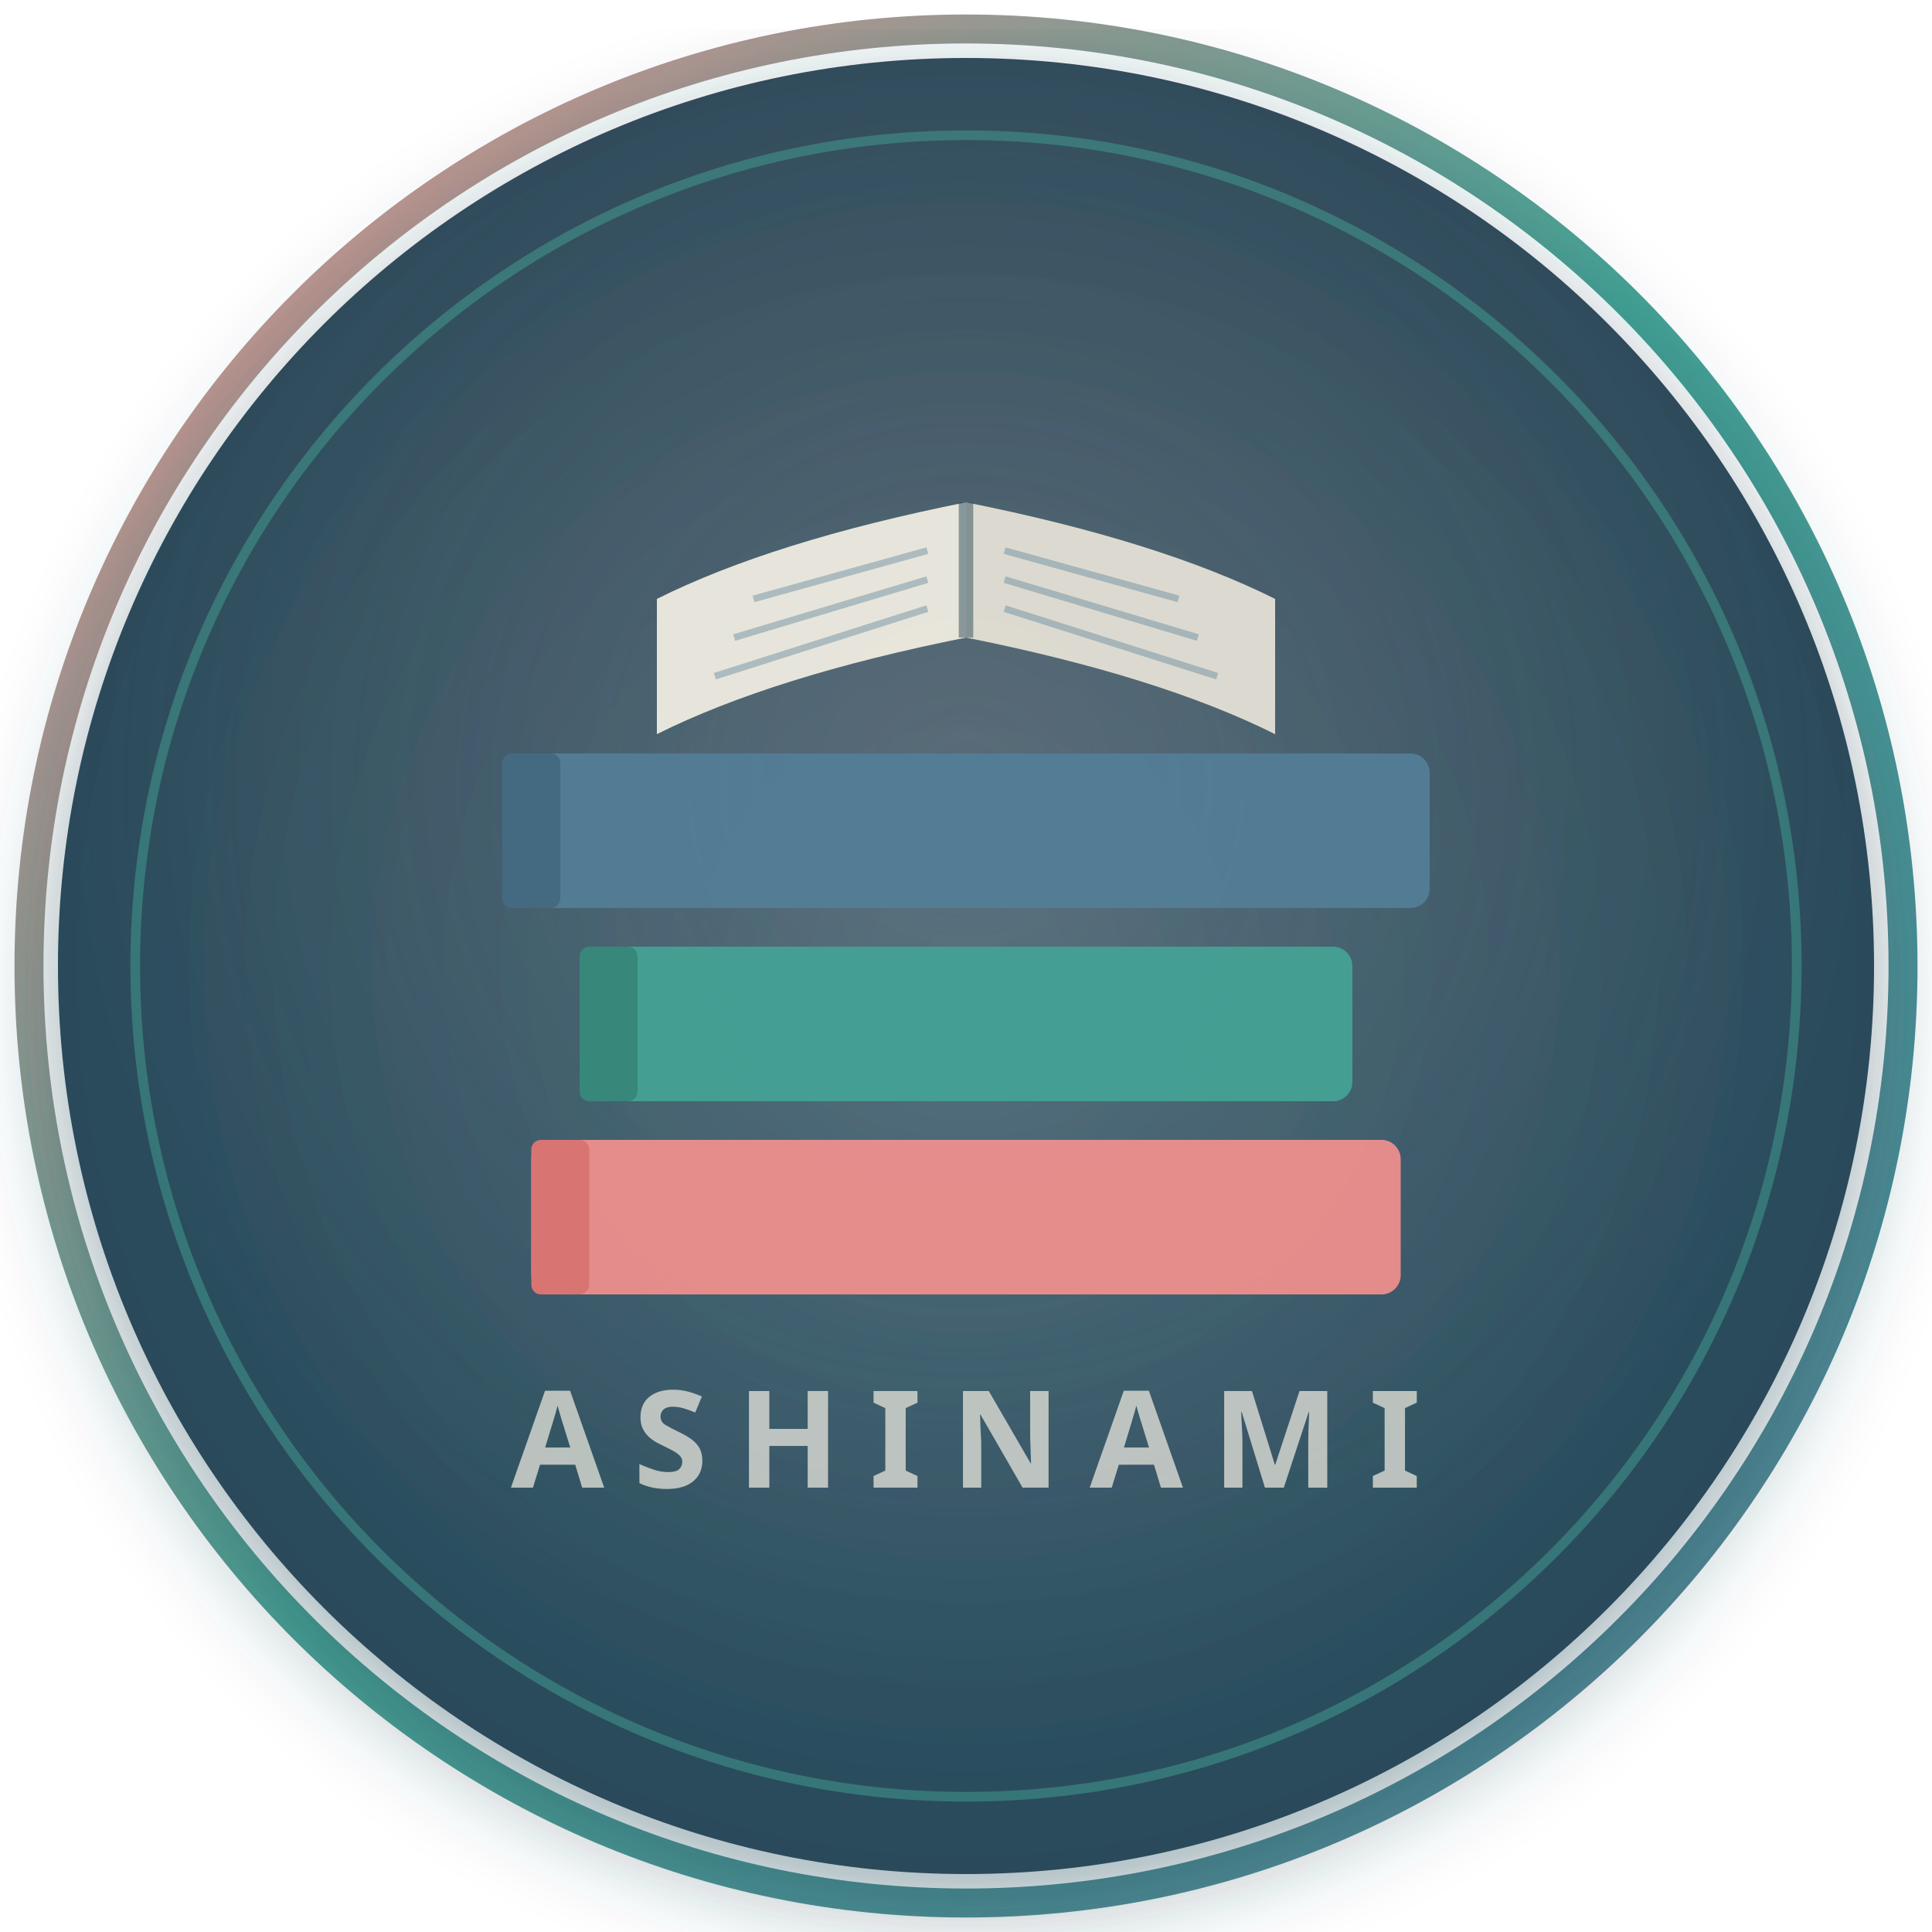
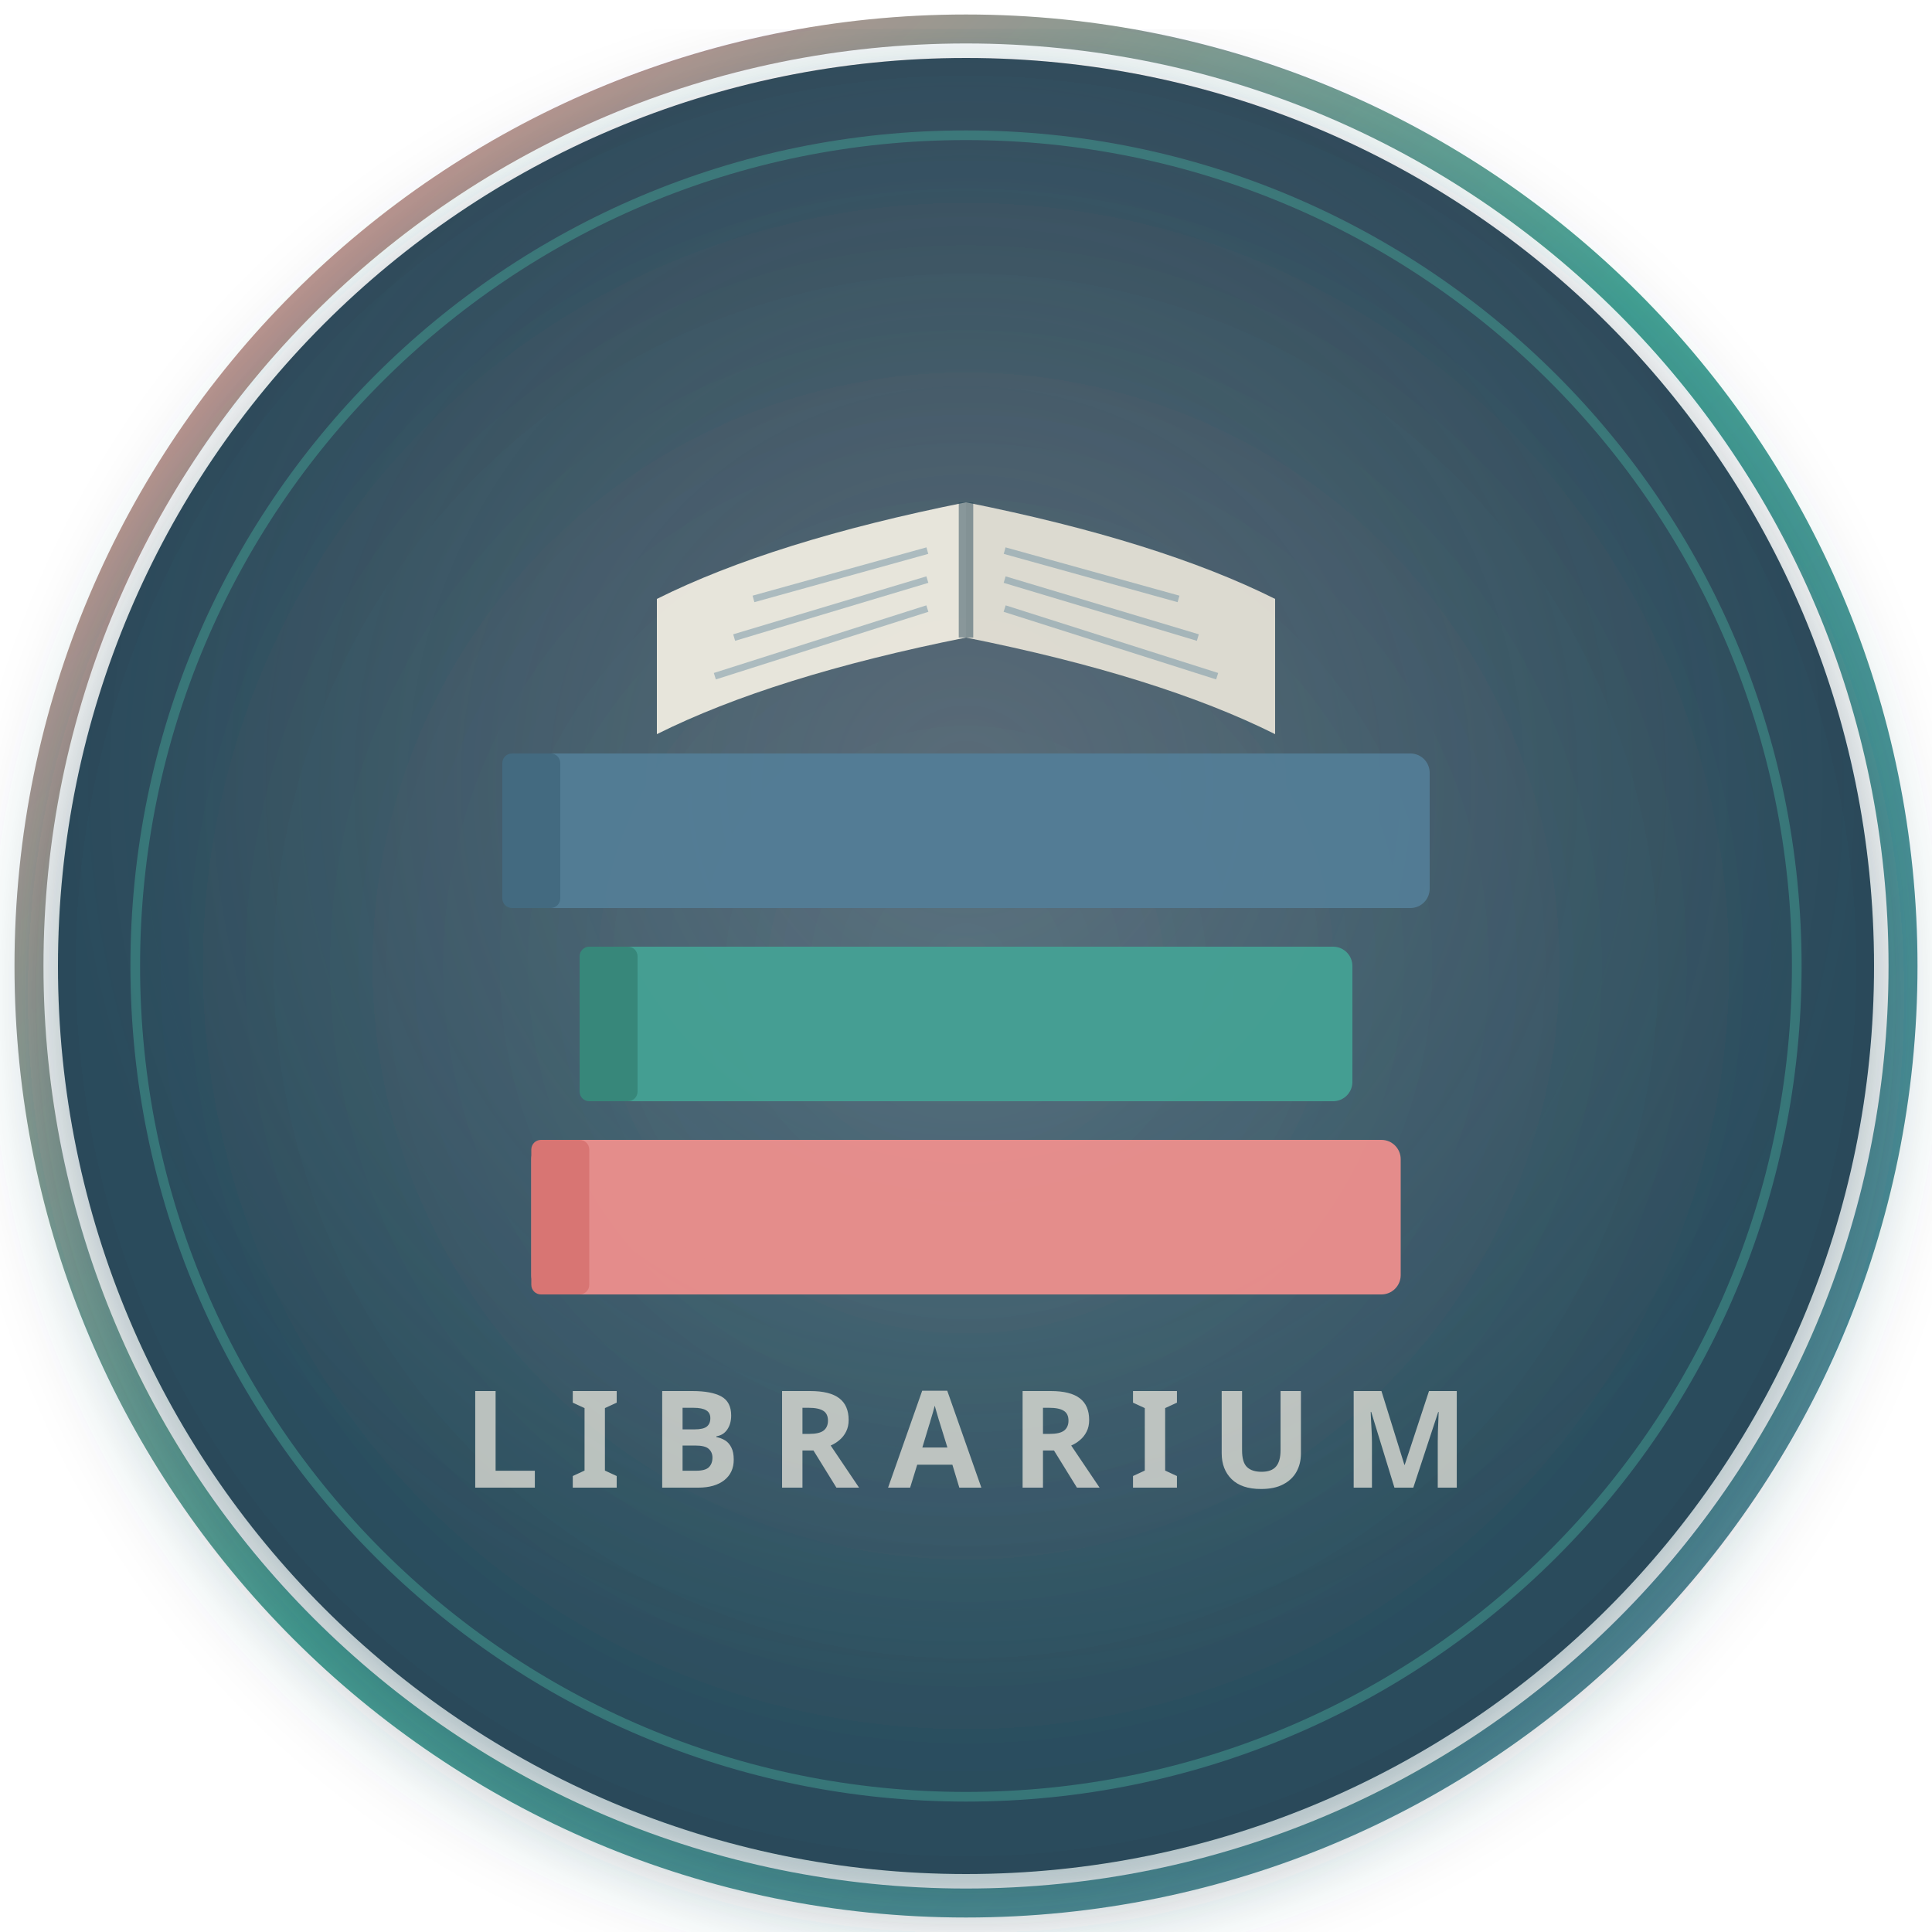
<svg xmlns="http://www.w3.org/2000/svg" width="200" height="200" viewBox="0 0 200 200">
  <defs>
    <radialGradient id="bg" cx="50%" cy="50%" r="50%">
      <stop offset="0%" stop-color="#3a6a7a" />
      <stop offset="100%" stop-color="#2a4a5a" />
    </radialGradient>
    <radialGradient id="glow" cx="50%" cy="40%" r="50%">
      <stop offset="0%" stop-color="#EC8F8D" stop-opacity="0.2" />
      <stop offset="100%" stop-color="#EC8F8D" stop-opacity="0" />
    </radialGradient>
    <linearGradient id="ring" x1="0%" y1="0%" x2="100%" y2="100%">
      <stop offset="0%" stop-color="#EC8F8D" />
      <stop offset="50%" stop-color="#44A194" />
      <stop offset="100%" stop-color="#537D96" />
    </linearGradient>
    <filter id="shadow" x="-10%" y="-10%" width="120%" height="120%">
      <feDropShadow dx="0" dy="3" stdDeviation="5" flood-color="#2a4a5a" flood-opacity="0.45" />
    </filter>
  </defs>
  <circle cx="100" cy="100" r="97" fill="none" stroke="url(#ring)" stroke-width="3" />
  <circle cx="100" cy="100" r="94" fill="url(#bg)" filter="url(#shadow)" />
  <circle cx="100" cy="100" r="94" fill="url(#glow)" />
  <circle cx="100" cy="100" r="86" fill="none" stroke="#44A194" stroke-width="1" stroke-opacity="0.5" />
  <rect x="55" y="118" width="90" height="16" rx="2" fill="#EC8F8D" opacity="0.95" />
  <rect x="55" y="118" width="6" height="16" rx="1" fill="#d87573" />
  <rect x="60" y="98" width="80" height="16" rx="2" fill="#44A194" opacity="0.95" />
  <rect x="60" y="98" width="6" height="16" rx="1" fill="#37877a" />
  <rect x="52" y="78" width="96" height="16" rx="2" fill="#537D96" opacity="0.95" />
  <rect x="52" y="78" width="6" height="16" rx="1" fill="#436a80" />
  <path d="M100 52 Q80 56 68 62 L68 76 Q80 70 100 66 Z" fill="#F4F0E4" opacity="0.92" />
  <path d="M100 52 Q120 56 132 62 L132 76 Q120 70 100 66 Z" fill="#e8e4d8" opacity="0.92" />
  <line x1="100" y1="52" x2="100" y2="66" stroke="#2a4a5a" stroke-width="1.5" stroke-opacity="0.5" />
  <line x1="78" y1="62" x2="96" y2="57" stroke="#537D96" stroke-width="0.7" stroke-opacity="0.4" />
  <line x1="76" y1="66" x2="96" y2="60" stroke="#537D96" stroke-width="0.7" stroke-opacity="0.4" />
  <line x1="74" y1="70" x2="96" y2="63" stroke="#537D96" stroke-width="0.7" stroke-opacity="0.4" />
  <line x1="104" y1="57" x2="122" y2="62" stroke="#537D96" stroke-width="0.7" stroke-opacity="0.4" />
  <line x1="104" y1="60" x2="124" y2="66" stroke="#537D96" stroke-width="0.7" stroke-opacity="0.4" />
  <line x1="104" y1="63" x2="126" y2="70" stroke="#537D96" stroke-width="0.7" stroke-opacity="0.4" />
-   <text x="100" y="154" font-family="'Segoe UI', system-ui, sans-serif" font-size="14" font-weight="600" text-anchor="middle" fill="#F4F0E4" fill-opacity="0.7" letter-spacing="3">ASHINAMI</text>
+   <text x="100" y="154" font-family="'Segoe UI', system-ui, sans-serif" font-size="14" font-weight="600" text-anchor="middle" fill="#F4F0E4" fill-opacity="0.7" letter-spacing="3">LIBRARIUM</text>
</svg>
